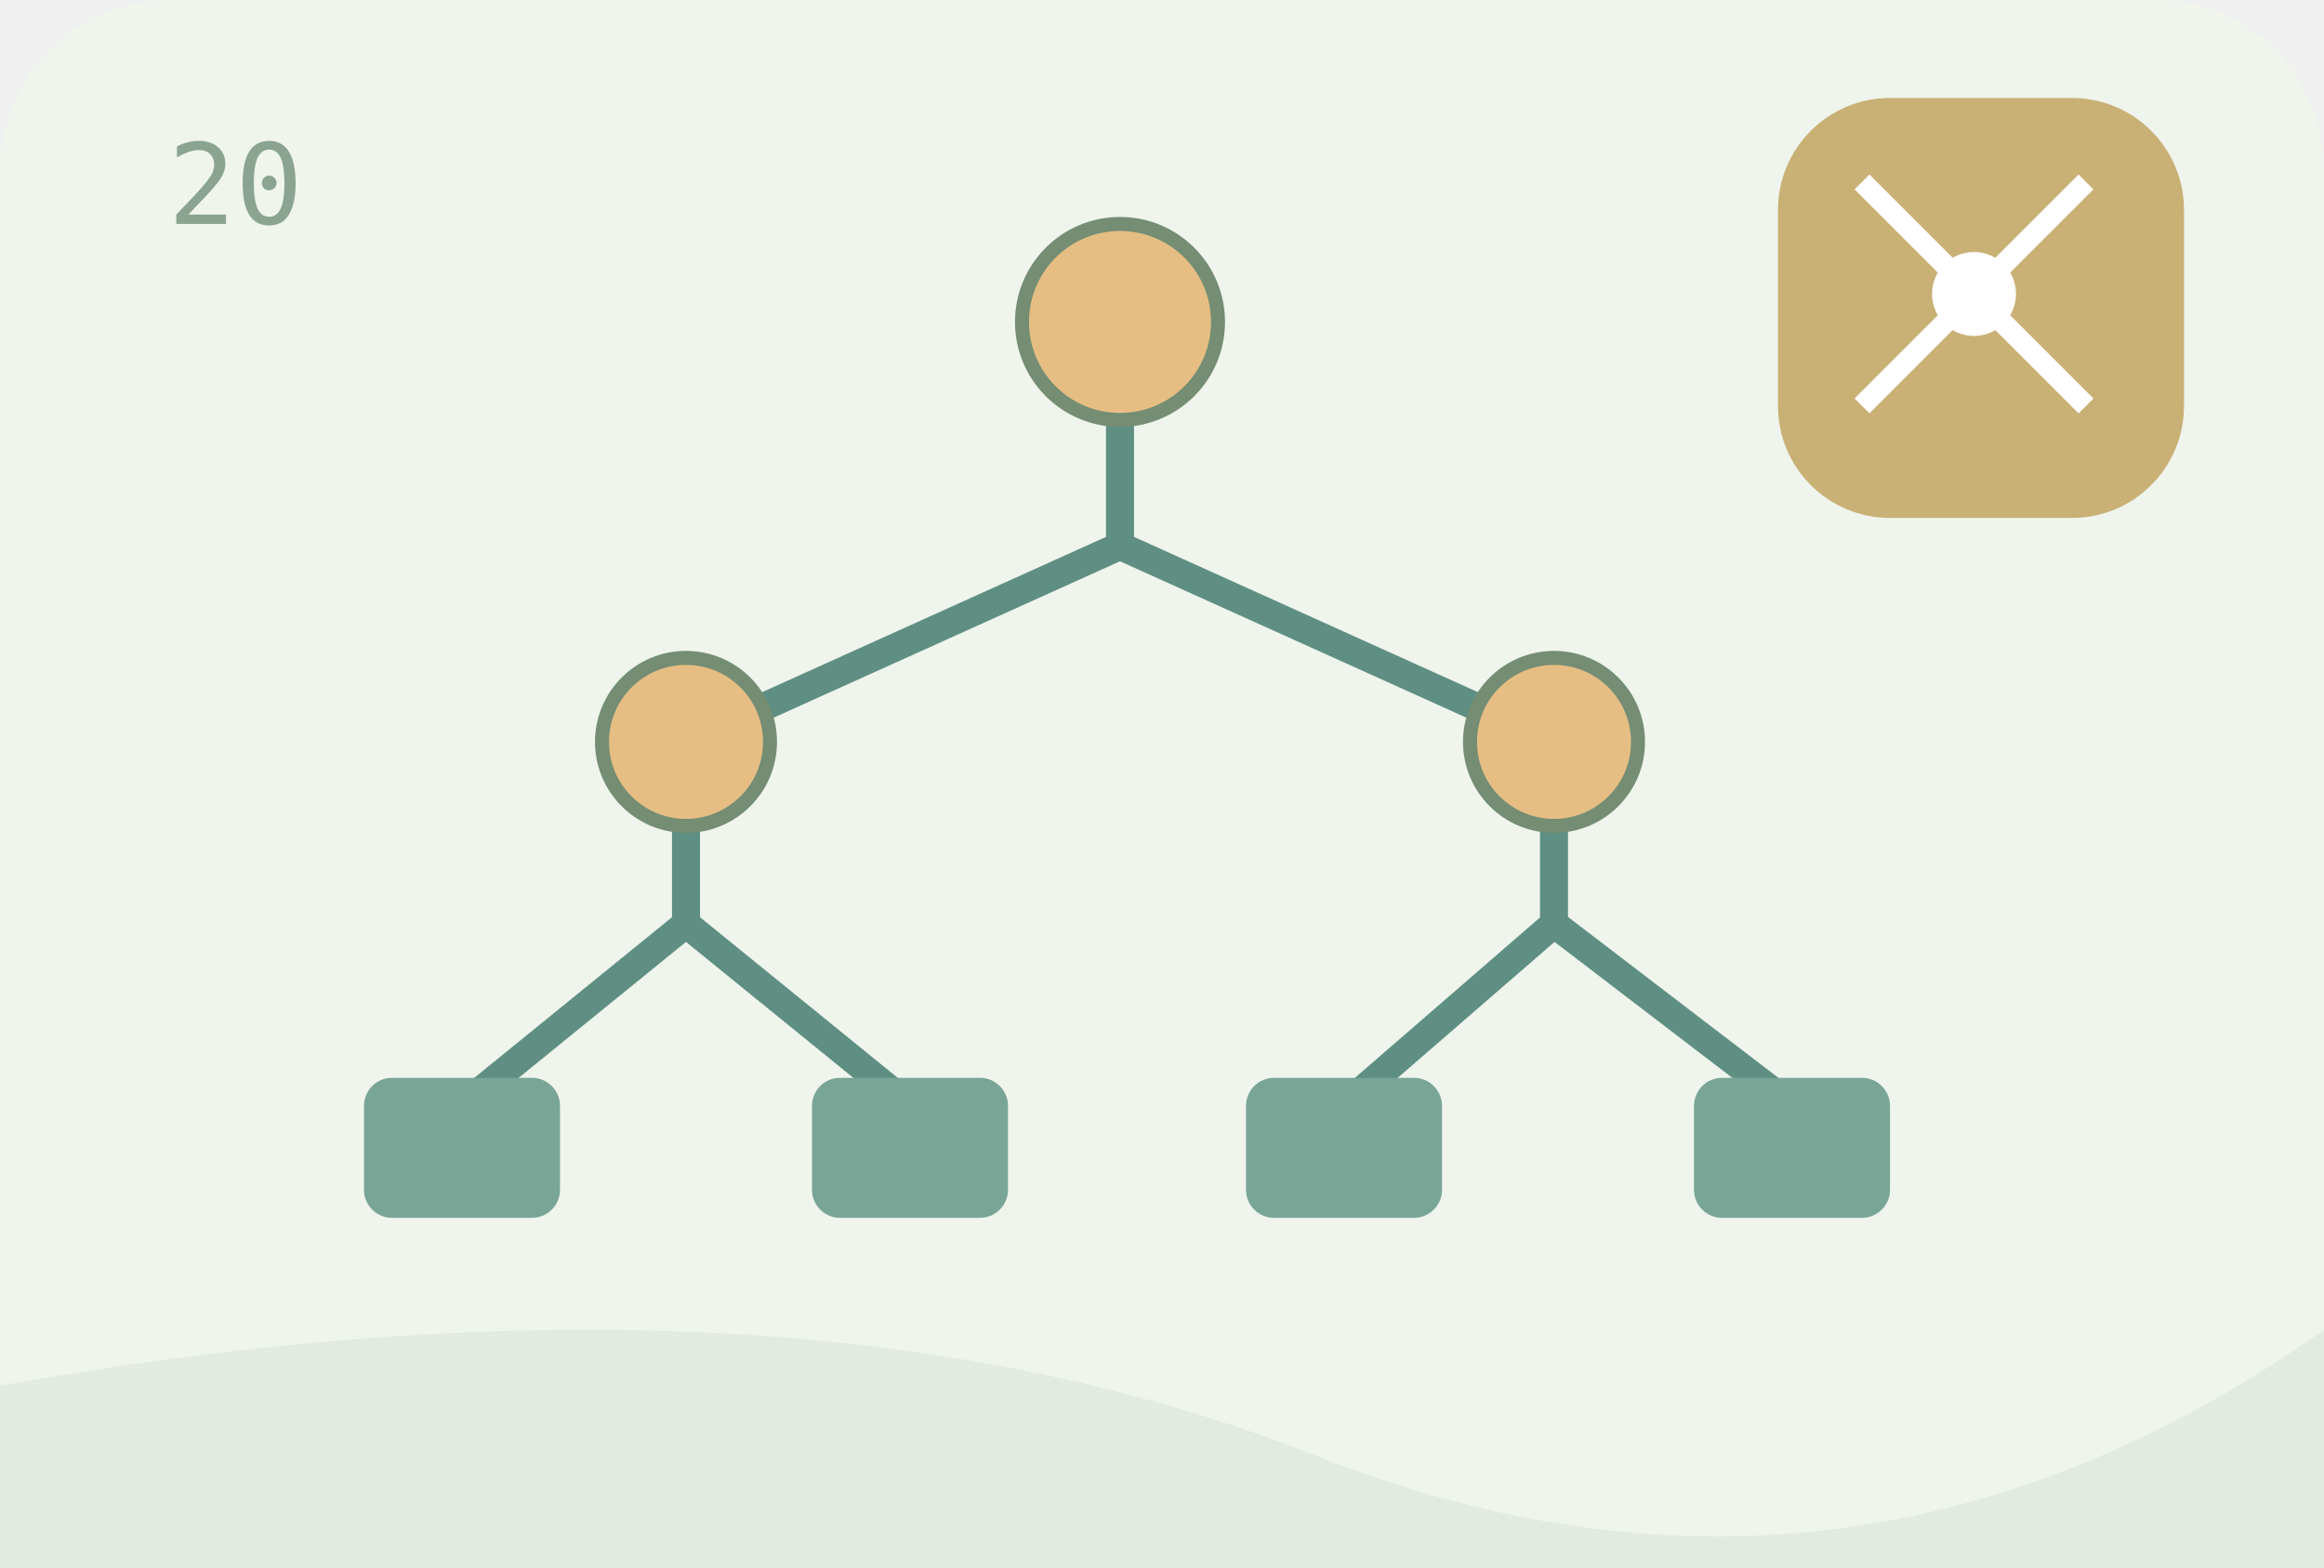
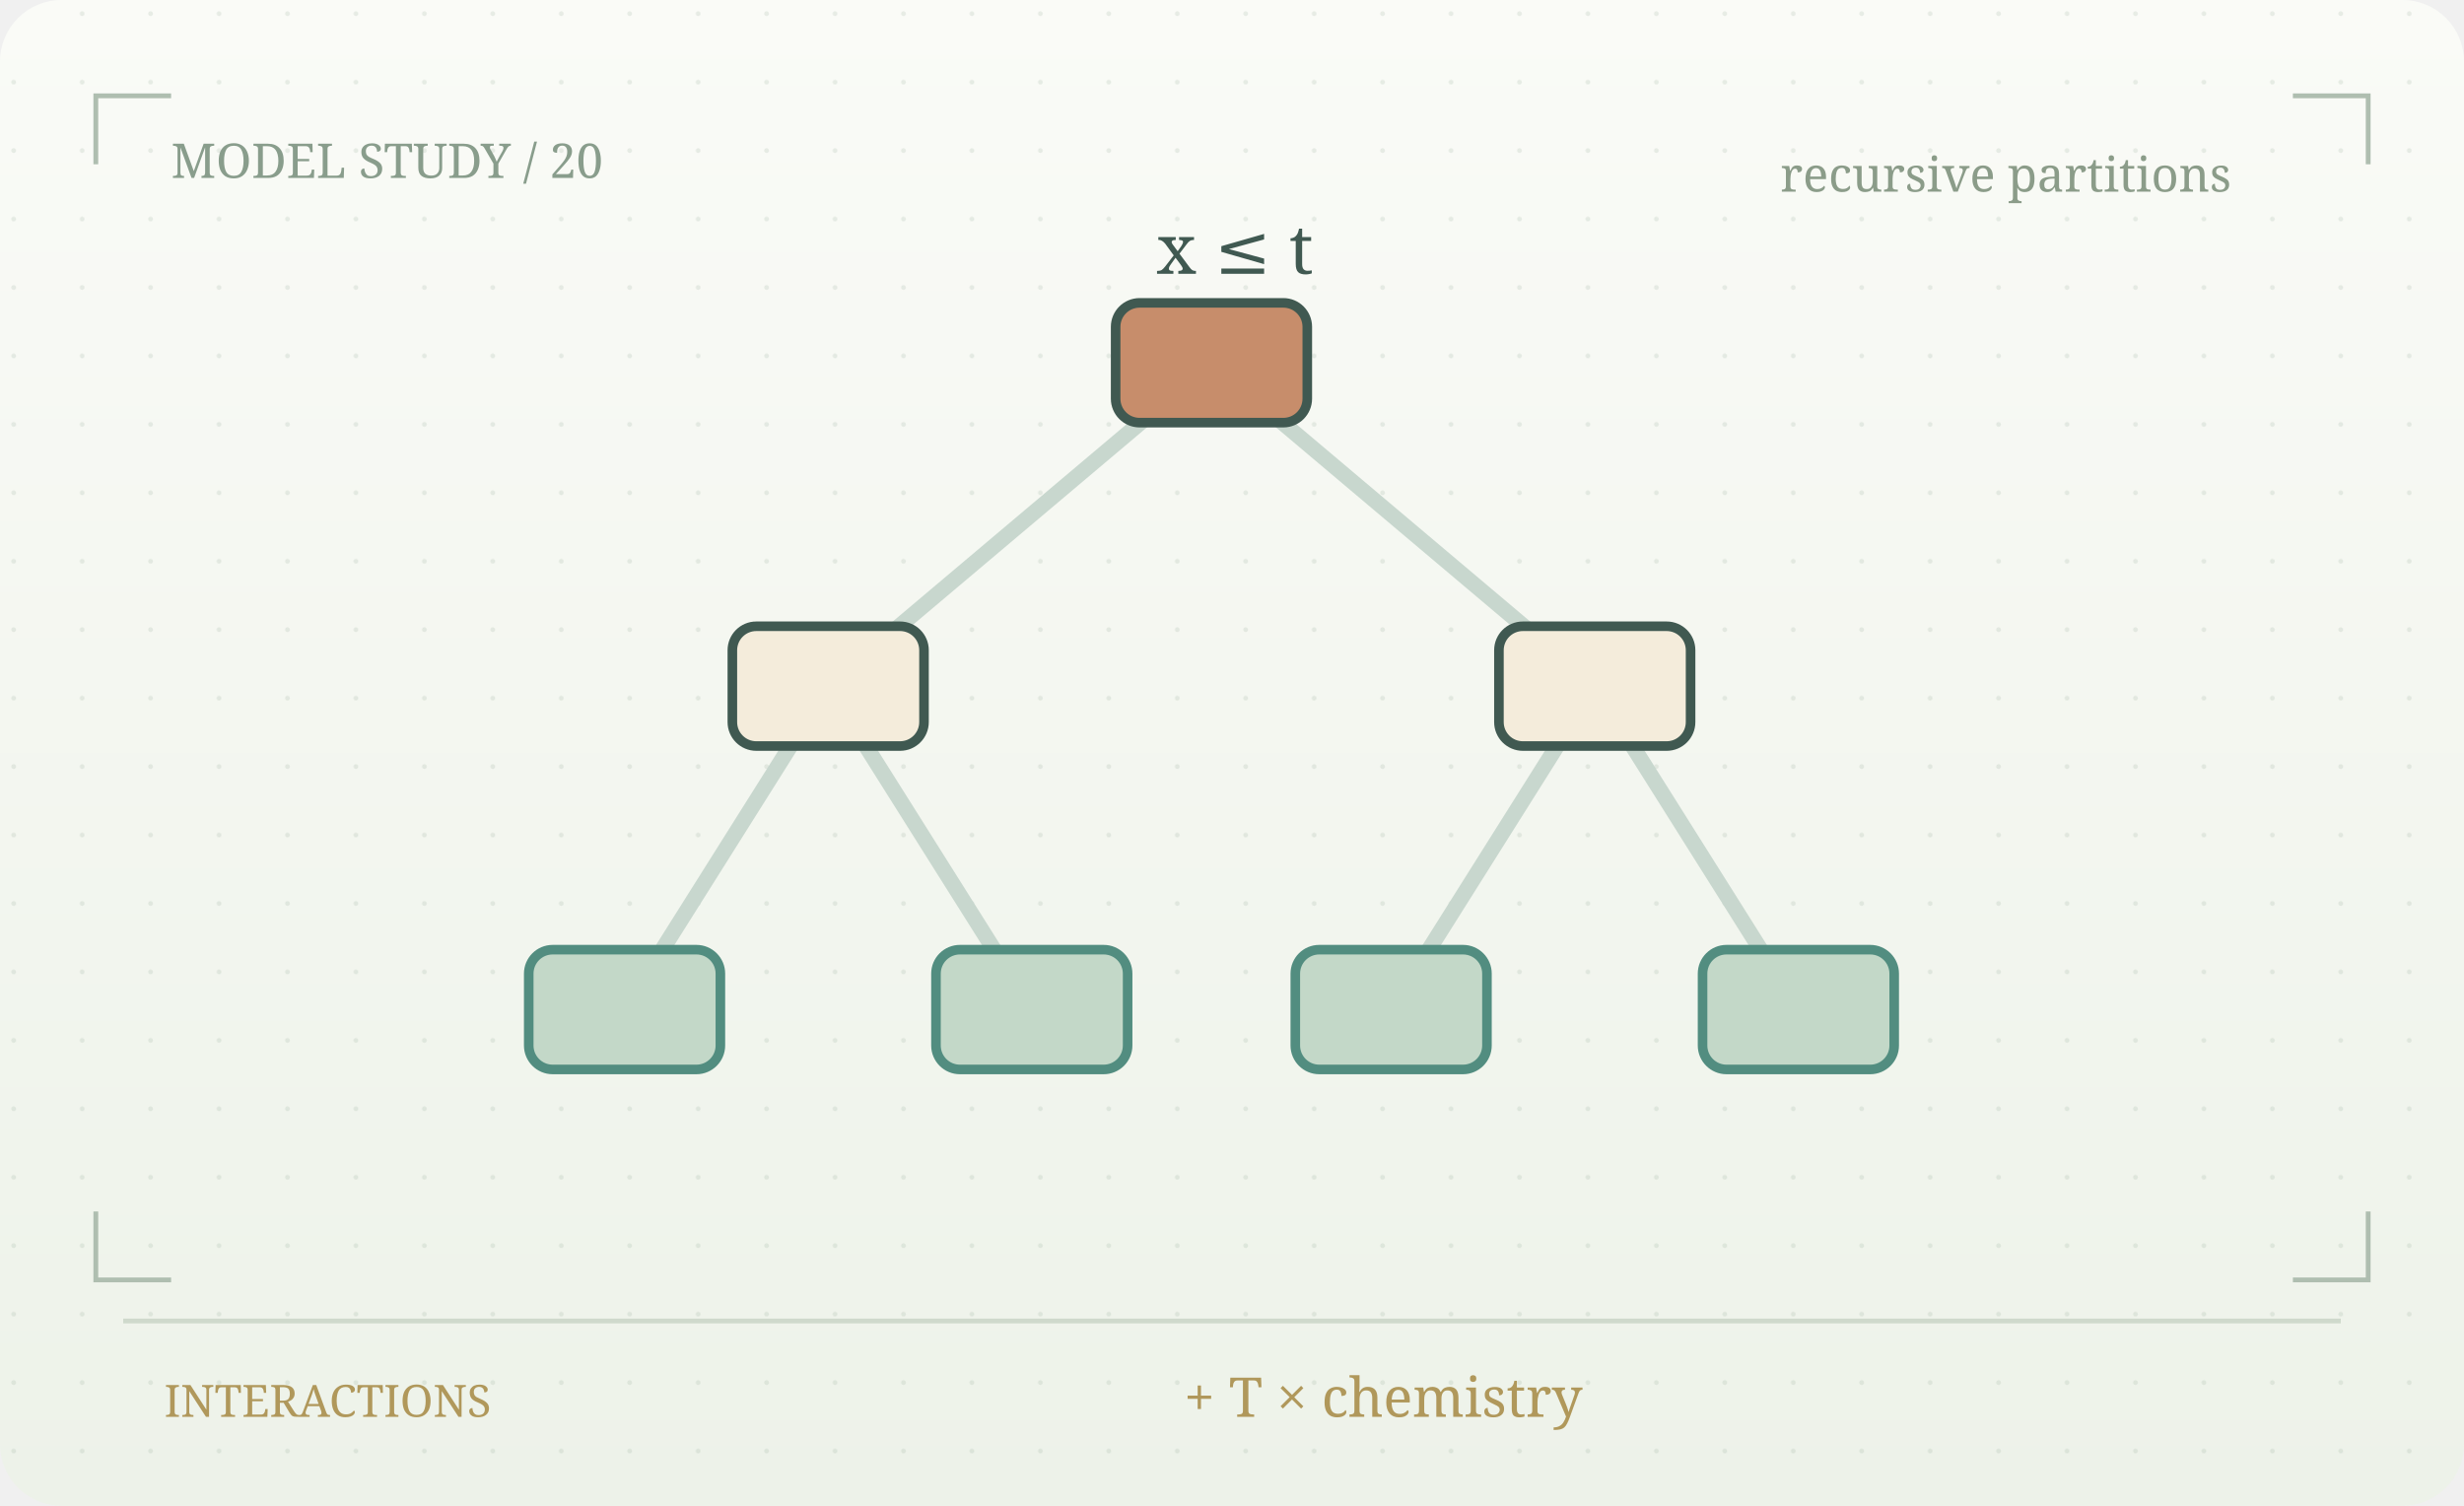
- <svg xmlns="http://www.w3.org/2000/svg" viewBox="0 0 166 112">
-   <rect width="166" height="112" rx="12" fill="#eff4ec" />
-   <path d="M0 99Q56 89 94 104T166 95V112H0Z" fill="#e1ebdf" />
-   <path d="M80 22V39M80 39L49 53M80 39l31 14M49 53v13M111 53v13M49 66L33 79M49 66l16 13M111 66L96 79M111 66l17 13" stroke="#5e8f82" stroke-width="2" fill="none" />
-   <g fill="#e6be83" stroke="#748d73">
-     <circle cx="80" cy="23" r="7" />
-     <circle cx="49" cy="53" r="6" />
-     <circle cx="111" cy="53" r="6" />
+ <svg xmlns="http://www.w3.org/2000/svg" viewBox="0 0 360 220">
+   <defs>
+     <linearGradient id="paper" x2="0" y2="1">
+       <stop stop-color="#fafbf7" />
+       <stop offset="1" stop-color="#edf2e9" />
+     </linearGradient>
+     <pattern id="dots" width="10" height="10" patternUnits="userSpaceOnUse">
+       <circle cx="2" cy="2" r=".35" fill="#77917d" opacity=".15" />
+     </pattern>
+   </defs>
+   <rect width="360" height="220" rx="9" fill="url(#paper)" />
+   <rect width="360" height="220" rx="9" fill="url(#dots)" />
+   <path d="M14 24V14H25M335 14H346V24M14 177V187H25M335 187H346V177" fill="none" stroke="#afbeb0" stroke-width=".7" />
+   <text x="25" y="26" fill="#899d8c" font-family="Georgia,serif" font-size="7">MODEL STUDY / 20</text>
+   <g transform="translate(177 53) scale(1.75)">
+     <path d="M0 0L-32 27" fill="none" stroke="#c8d7ce" stroke-width="1.3" />
+     <path d="M0 0L32 27" fill="none" stroke="#c8d7ce" stroke-width="1.3" />
+     <path d="M-32 27L-49 54" fill="none" stroke="#c8d7ce" stroke-width="1.3" />
+     <path d="M-32 27L-15 54" fill="none" stroke="#c8d7ce" stroke-width="1.3" />
+     <path d="M32 27L15 54" fill="none" stroke="#c8d7ce" stroke-width="1.3" />
+     <path d="M32 27L49 54" fill="none" stroke="#c8d7ce" stroke-width="1.3" />
+     <rect x="-8" y="-5" width="16" height="10" rx="2" fill="#c78d6b" stroke="#405951" stroke-width=".8" />
+     <rect x="-40" y="22" width="16" height="10" rx="2" fill="#f4ecdb" stroke="#405951" stroke-width=".8" />
+     <rect x="24" y="22" width="16" height="10" rx="2" fill="#f4ecdb" stroke="#405951" stroke-width=".8" />
+     <rect x="-57" y="49" width="16" height="10" rx="2" fill="#c3d8c8" stroke="#528d80" stroke-width=".8" />
+     <rect x="-23" y="49" width="16" height="10" rx="2" fill="#c3d8c8" stroke="#528d80" stroke-width=".8" />
+     <rect x="7" y="49" width="16" height="10" rx="2" fill="#c3d8c8" stroke="#528d80" stroke-width=".8" />
+     <rect x="41" y="49" width="16" height="10" rx="2" fill="#c3d8c8" stroke="#528d80" stroke-width=".8" />
  </g>
-   <g fill="#79a597">
-     <rect x="26" y="77" width="14" height="10" rx="2" />
-     <rect x="58" y="77" width="14" height="10" rx="2" />
-     <rect x="89" y="77" width="14" height="10" rx="2" />
-     <rect x="121" y="77" width="14" height="10" rx="2" />
-   </g>
-   <rect x="127" y="7" width="29" height="30" rx="8" fill="#c9b075" />
-   <path d="M133 13l16 16M149 13l-16 16" stroke="white" stroke-width="1.5" />
-   <circle cx="141" cy="21" r="3" fill="white" />
-   <text x="12" y="16" fill="#8ba492" font-family="monospace" font-size="8">20</text>
+   <text x="169" y="40" fill="#405951" font-family="Georgia,serif" font-size="10">x ≤ t</text>
+   <path d="M18 193H342" stroke="#cfd9cc" stroke-width=".7" />
+   <text x="24" y="207" fill="#b0985b" font-family="Georgia,serif" font-size="6.5">INTERACTIONS</text>
+   <text x="173" y="207" fill="#b0985b" font-family="Georgia,serif" font-size="8">+ T × chemistry</text>
+   <text x="326" y="28" fill="#8b9c89" text-anchor="end" font-family="Georgia" font-size="7">recursive partitions</text>
</svg>
